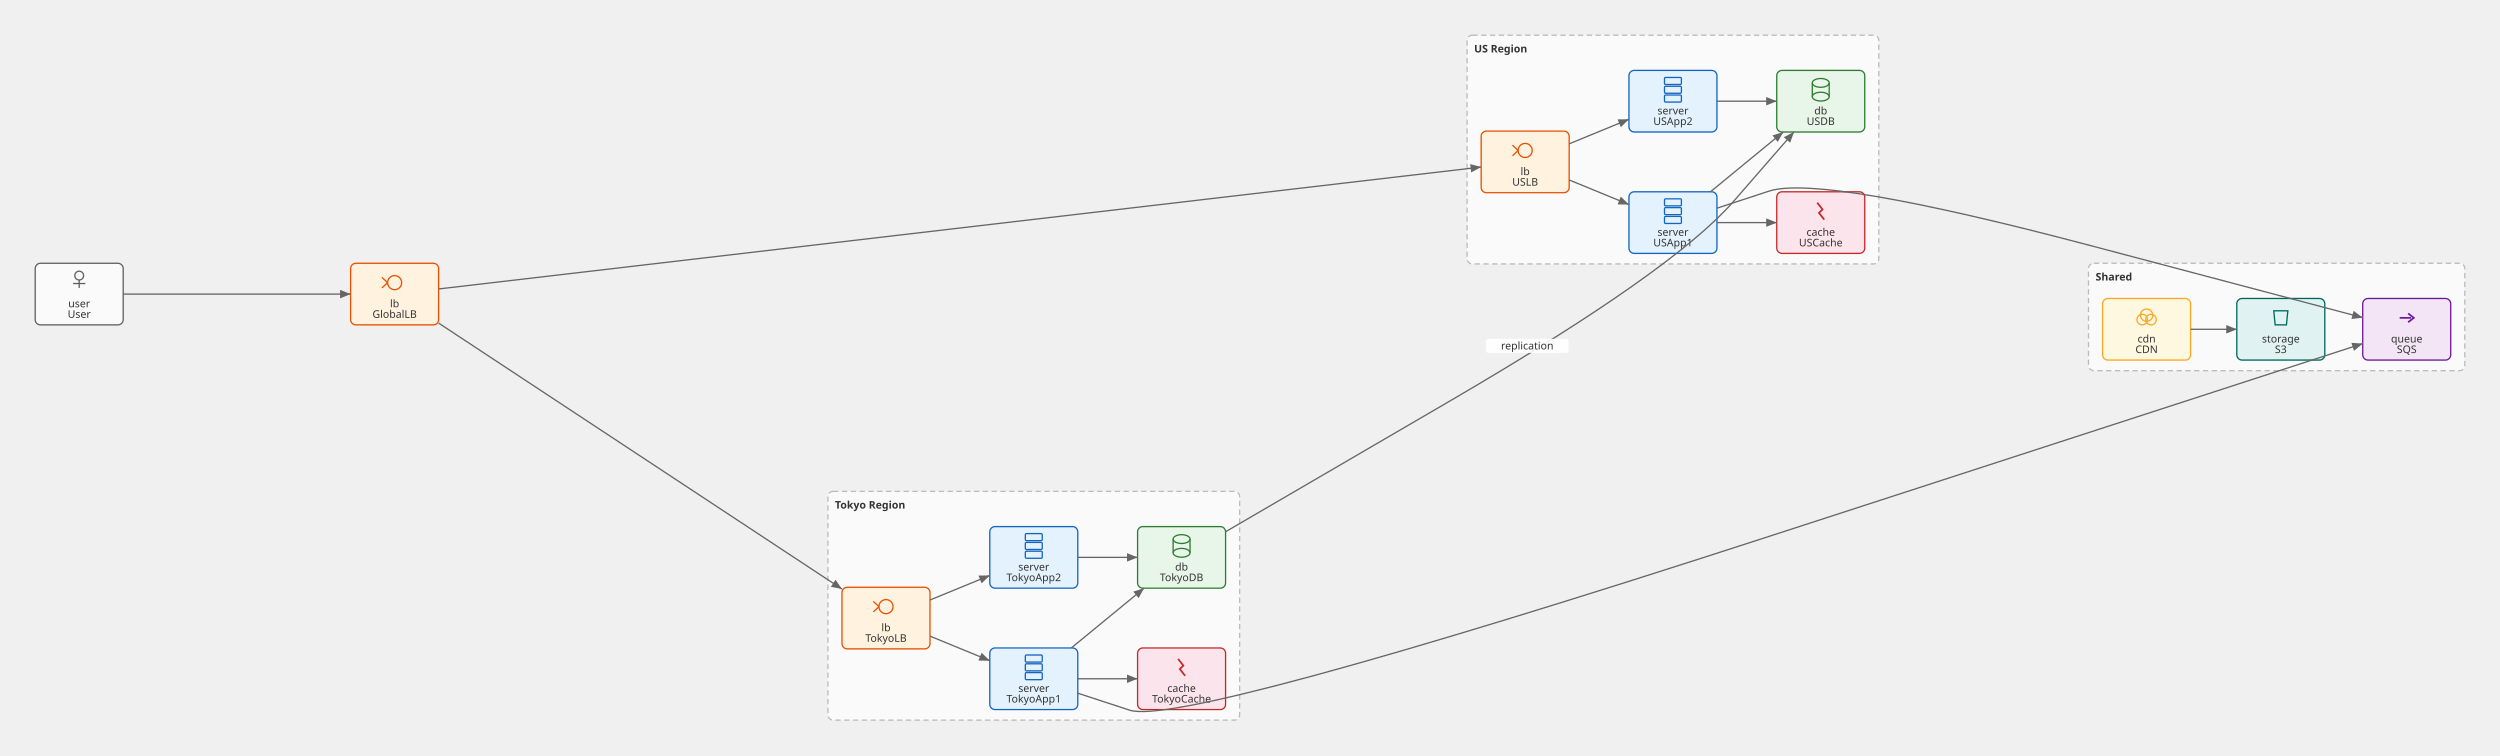
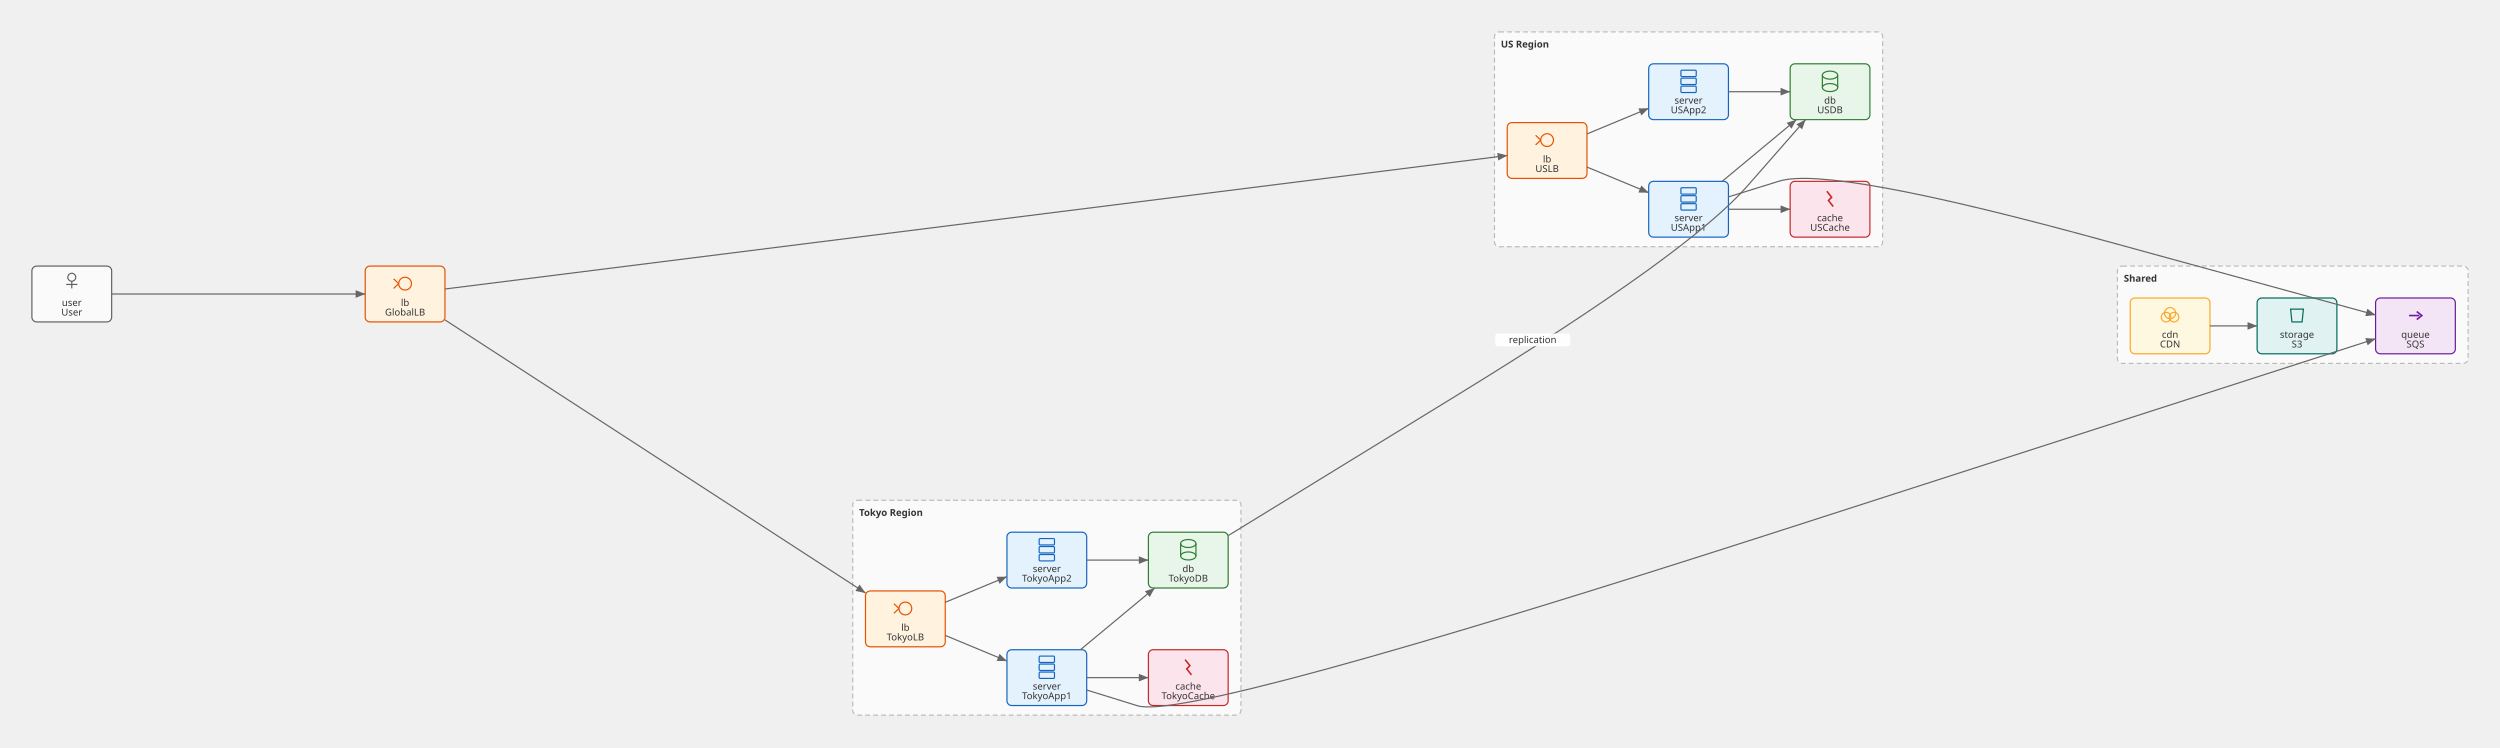
- <svg xmlns="http://www.w3.org/2000/svg" width="2840.881" height="858.318" viewBox="0 0 2840.881 858.318">
+ <svg xmlns="http://www.w3.org/2000/svg" width="3134.594" height="936.641" viewBox="0 0 3134.594 936.641">
  <style>text { font-family: sans-serif; font-size: 12px; fill: #333; }</style>
  <defs>
    <marker id="arrow" viewBox="0 0 10 10" refX="10" refY="5" markerWidth="8" markerHeight="8" orient="auto">
      <polygon points="0,1 10,5 0,9" fill="#666" />
    </marker>
  </defs>
-   <rect x="40" y="299.186" width="100" height="70" rx="6" fill="#fafafa" stroke="#616161" stroke-width="1.5" />
-   <circle cx="90" cy="313.186" r="5" fill="none" stroke="#616161" stroke-width="1.5" />
-   <line x1="90" y1="318.186" x2="90" y2="327.186" stroke="#616161" stroke-width="1.5" />
-   <line x1="83" y1="322.186" x2="97" y2="322.186" stroke="#616161" stroke-width="1.5" />
-   <text x="90" y="361.186" text-anchor="middle" font-size="11">User</text>
-   <text x="90" y="349.186" text-anchor="middle" font-size="9" fill="#616161">user</text>
-   <rect x="398.426" y="299.186" width="100" height="70" rx="6" fill="#fff3e0" stroke="#e65100" stroke-width="1.5" />
-   <circle cx="448.426" cy="321.186" r="8" fill="none" stroke="#e65100" stroke-width="1.5" />
-   <line x1="440.426" y1="321.186" x2="434.026" y2="315.186" stroke="#e65100" stroke-width="1.5" />
-   <line x1="440.426" y1="321.186" x2="434.026" y2="327.186" stroke="#e65100" stroke-width="1.5" />
-   <text x="448.426" y="361.186" text-anchor="middle" font-size="11">GlobalLB</text>
-   <text x="448.426" y="349.186" text-anchor="middle" font-size="9" fill="#e65100">lb</text>
-   <rect x="940.798" y="558.372" width="467.891" height="259.946" rx="6" fill="#fafafa" stroke="#bbb" stroke-width="1.5" stroke-dasharray="6,4" />
-   <text x="948.798" y="577.972" font-weight="bold" font-size="13">Tokyo Region</text>
-   <rect x="956.798" y="667.345" width="100" height="70" rx="6" fill="#fff3e0" stroke="#e65100" stroke-width="1.5" />
-   <circle cx="1006.798" cy="689.345" r="8" fill="none" stroke="#e65100" stroke-width="1.5" />
-   <line x1="998.798" y1="689.345" x2="992.398" y2="683.345" stroke="#e65100" stroke-width="1.5" />
-   <line x1="998.798" y1="689.345" x2="992.398" y2="695.345" stroke="#e65100" stroke-width="1.5" />
-   <text x="1006.798" y="729.345" text-anchor="middle" font-size="11">TokyoLB</text>
-   <text x="1006.798" y="717.345" text-anchor="middle" font-size="9" fill="#e65100">lb</text>
-   <rect x="1124.744" y="736.318" width="100" height="70" rx="6" fill="#e3f2fd" stroke="#1565c0" stroke-width="1.5" />
-   <rect x="1165.144" y="744.318" width="19.2" height="8" rx="1" fill="none" stroke="#1565c0" stroke-width="1.5" />
-   <rect x="1165.144" y="754.318" width="19.2" height="8" rx="1" fill="none" stroke="#1565c0" stroke-width="1.5" />
-   <rect x="1165.144" y="764.318" width="19.2" height="8" rx="1" fill="none" stroke="#1565c0" stroke-width="1.5" />
-   <text x="1174.744" y="798.318" text-anchor="middle" font-size="11">TokyoApp1</text>
-   <text x="1174.744" y="786.318" text-anchor="middle" font-size="9" fill="#1565c0">server</text>
-   <rect x="1124.744" y="598.372" width="100" height="70" rx="6" fill="#e3f2fd" stroke="#1565c0" stroke-width="1.5" />
-   <rect x="1165.144" y="606.372" width="19.2" height="8" rx="1" fill="none" stroke="#1565c0" stroke-width="1.5" />
-   <rect x="1165.144" y="616.372" width="19.2" height="8" rx="1" fill="none" stroke="#1565c0" stroke-width="1.5" />
-   <rect x="1165.144" y="626.372" width="19.2" height="8" rx="1" fill="none" stroke="#1565c0" stroke-width="1.5" />
-   <text x="1174.744" y="660.372" text-anchor="middle" font-size="11">TokyoApp2</text>
-   <text x="1174.744" y="648.372" text-anchor="middle" font-size="9" fill="#1565c0">server</text>
-   <rect x="1292.69" y="598.372" width="100" height="70" rx="6" fill="#e8f5e9" stroke="#2e7d32" stroke-width="1.5" />
-   <ellipse cx="1342.69" cy="612.572" rx="9.6" ry="5" fill="none" stroke="#2e7d32" stroke-width="1.5" />
-   <line x1="1333.09" y1="612.572" x2="1333.09" y2="628.172" stroke="#2e7d32" stroke-width="1.5" />
-   <line x1="1352.29" y1="612.572" x2="1352.29" y2="628.172" stroke="#2e7d32" stroke-width="1.5" />
-   <ellipse cx="1342.69" cy="628.172" rx="9.6" ry="5" fill="none" stroke="#2e7d32" stroke-width="1.5" />
-   <text x="1342.69" y="660.372" text-anchor="middle" font-size="11">TokyoDB</text>
-   <text x="1342.69" y="648.372" text-anchor="middle" font-size="9" fill="#2e7d32">db</text>
-   <rect x="1292.69" y="736.318" width="100" height="70" rx="6" fill="#fce4ec" stroke="#c62828" stroke-width="1.5" />
-   <polyline points="1338.69,748.718 1344.69,756.318 1340.69,760.318 1346.69,767.918" fill="none" stroke="#c62828" stroke-width="2" />
-   <text x="1342.69" y="798.318" text-anchor="middle" font-size="11">TokyoCache</text>
-   <text x="1342.69" y="786.318" text-anchor="middle" font-size="9" fill="#c62828">cache</text>
-   <rect x="1667.116" y="40" width="467.891" height="259.946" rx="6" fill="#fafafa" stroke="#bbb" stroke-width="1.5" stroke-dasharray="6,4" />
-   <text x="1675.116" y="59.6" font-weight="bold" font-size="13">US Region</text>
-   <rect x="1683.116" y="148.973" width="100" height="70" rx="6" fill="#fff3e0" stroke="#e65100" stroke-width="1.5" />
-   <circle cx="1733.116" cy="170.973" r="8" fill="none" stroke="#e65100" stroke-width="1.5" />
-   <line x1="1725.116" y1="170.973" x2="1718.716" y2="164.973" stroke="#e65100" stroke-width="1.5" />
-   <line x1="1725.116" y1="170.973" x2="1718.716" y2="176.973" stroke="#e65100" stroke-width="1.5" />
-   <text x="1733.116" y="210.973" text-anchor="middle" font-size="11">USLB</text>
-   <text x="1733.116" y="198.973" text-anchor="middle" font-size="9" fill="#e65100">lb</text>
-   <rect x="1851.062" y="217.946" width="100" height="70" rx="6" fill="#e3f2fd" stroke="#1565c0" stroke-width="1.5" />
-   <rect x="1891.462" y="225.946" width="19.2" height="8" rx="1" fill="none" stroke="#1565c0" stroke-width="1.5" />
-   <rect x="1891.462" y="235.946" width="19.2" height="8" rx="1" fill="none" stroke="#1565c0" stroke-width="1.5" />
-   <rect x="1891.462" y="245.946" width="19.2" height="8" rx="1" fill="none" stroke="#1565c0" stroke-width="1.5" />
-   <text x="1901.062" y="279.946" text-anchor="middle" font-size="11">USApp1</text>
-   <text x="1901.062" y="267.946" text-anchor="middle" font-size="9" fill="#1565c0">server</text>
-   <rect x="1851.062" y="80" width="100" height="70" rx="6" fill="#e3f2fd" stroke="#1565c0" stroke-width="1.5" />
-   <rect x="1891.462" y="88" width="19.2" height="8" rx="1" fill="none" stroke="#1565c0" stroke-width="1.5" />
-   <rect x="1891.462" y="98" width="19.2" height="8" rx="1" fill="none" stroke="#1565c0" stroke-width="1.5" />
-   <rect x="1891.462" y="108" width="19.2" height="8" rx="1" fill="none" stroke="#1565c0" stroke-width="1.5" />
-   <text x="1901.062" y="142" text-anchor="middle" font-size="11">USApp2</text>
-   <text x="1901.062" y="130" text-anchor="middle" font-size="9" fill="#1565c0">server</text>
-   <rect x="2019.007" y="80" width="100" height="70" rx="6" fill="#e8f5e9" stroke="#2e7d32" stroke-width="1.5" />
-   <ellipse cx="2069.007" cy="94.2" rx="9.6" ry="5" fill="none" stroke="#2e7d32" stroke-width="1.5" />
-   <line x1="2059.407" y1="94.2" x2="2059.407" y2="109.8" stroke="#2e7d32" stroke-width="1.5" />
-   <line x1="2078.607" y1="94.2" x2="2078.607" y2="109.8" stroke="#2e7d32" stroke-width="1.5" />
-   <ellipse cx="2069.007" cy="109.8" rx="9.6" ry="5" fill="none" stroke="#2e7d32" stroke-width="1.5" />
-   <text x="2069.007" y="142" text-anchor="middle" font-size="11">USDB</text>
-   <text x="2069.007" y="130" text-anchor="middle" font-size="9" fill="#2e7d32">db</text>
-   <rect x="2019.007" y="217.946" width="100" height="70" rx="6" fill="#fce4ec" stroke="#c62828" stroke-width="1.5" />
-   <polyline points="2065.007,230.346 2071.007,237.946 2067.007,241.946 2073.007,249.546" fill="none" stroke="#c62828" stroke-width="2" />
-   <text x="2069.007" y="279.946" text-anchor="middle" font-size="11">USCache</text>
-   <text x="2069.007" y="267.946" text-anchor="middle" font-size="9" fill="#c62828">cache</text>
-   <rect x="2373.285" y="299.186" width="427.595" height="122" rx="6" fill="#fafafa" stroke="#bbb" stroke-width="1.5" stroke-dasharray="6,4" />
-   <text x="2381.285" y="318.786" font-weight="bold" font-size="13">Shared</text>
-   <rect x="2389.285" y="339.186" width="100" height="70" rx="6" fill="#fff8e1" stroke="#f9a825" stroke-width="1.5" />
-   <circle cx="2434.285" cy="363.186" r="6" fill="none" stroke="#f9a825" stroke-width="1.5" />
-   <circle cx="2439.285" cy="358.186" r="7" fill="none" stroke="#f9a825" stroke-width="1.5" />
-   <circle cx="2444.285" cy="363.186" r="6" fill="none" stroke="#f9a825" stroke-width="1.5" />
-   <text x="2439.285" y="401.186" text-anchor="middle" font-size="11">CDN</text>
-   <text x="2439.285" y="389.186" text-anchor="middle" font-size="9" fill="#f9a825">cdn</text>
-   <rect x="2541.795" y="339.186" width="100" height="70" rx="6" fill="#e0f2f1" stroke="#00695c" stroke-width="1.5" />
-   <path d="M2583.795,353.186 L2599.795,353.186 L2598.195,369.186 L2585.395,369.186 Z" fill="none" stroke="#00695c" stroke-width="1.5" />
-   <text x="2591.795" y="401.186" text-anchor="middle" font-size="11">S3</text>
-   <text x="2591.795" y="389.186" text-anchor="middle" font-size="9" fill="#00695c">storage</text>
-   <rect x="2684.881" y="339.186" width="100" height="70" rx="6" fill="#f3e5f5" stroke="#6a1b9a" stroke-width="1.5" />
-   <line x1="2726.881" y1="361.186" x2="2739.681" y2="361.186" stroke="#6a1b9a" stroke-width="2" />
-   <polyline points="2736.481,356.186 2742.881,361.186 2736.481,366.186" fill="none" stroke="#6a1b9a" stroke-width="2" />
-   <text x="2734.881" y="401.186" text-anchor="middle" font-size="11">SQS</text>
-   <text x="2734.881" y="389.186" text-anchor="middle" font-size="9" fill="#6a1b9a">queue</text>
-   <path d="M140,334.186 L398.426,334.186" fill="none" stroke="#666" stroke-width="1.5" marker-end="url(#arrow)" />
-   <path d="M498.426,367.153 L956.798,669.378" fill="none" stroke="#666" stroke-width="1.5" marker-end="url(#arrow)" />
-   <path d="M498.426,328.34 L1683.116,189.819" fill="none" stroke="#666" stroke-width="1.5" marker-end="url(#arrow)" />
-   <path d="M1056.798,722.879 L1124.744,750.783" fill="none" stroke="#666" stroke-width="1.5" marker-end="url(#arrow)" />
-   <path d="M1056.798,681.811 L1124.744,653.906" fill="none" stroke="#666" stroke-width="1.5" marker-end="url(#arrow)" />
-   <path d="M1217.356,736.318 L1300.078,668.372" fill="none" stroke="#666" stroke-width="1.5" marker-end="url(#arrow)" />
-   <path d="M1224.744,633.372 L1292.69,633.372" fill="none" stroke="#666" stroke-width="1.5" marker-end="url(#arrow)" />
-   <path d="M1224.744,771.318 L1292.69,771.318" fill="none" stroke="#666" stroke-width="1.5" marker-end="url(#arrow)" />
-   <path d="M1783.116,204.507 L1851.062,232.411" fill="none" stroke="#666" stroke-width="1.5" marker-end="url(#arrow)" />
-   <path d="M1783.116,163.439 L1851.062,135.534" fill="none" stroke="#666" stroke-width="1.5" marker-end="url(#arrow)" />
-   <path d="M1943.673,217.946 L2026.395,150" fill="none" stroke="#666" stroke-width="1.5" marker-end="url(#arrow)" />
-   <path d="M1951.062,115 L2019.007,115" fill="none" stroke="#666" stroke-width="1.5" marker-end="url(#arrow)" />
-   <path d="M1951.062,252.946 L2019.007,252.946" fill="none" stroke="#666" stroke-width="1.5" marker-end="url(#arrow)" />
-   <path d="M1392.69,604.231 L1646.876,456.088 Q1901.062,307.946 1969.802,228.973 L2038.542,150" fill="none" stroke="#666" stroke-width="1.5" marker-end="url(#arrow)" />
-   <rect x="1688.485" y="385.077" width="94" height="16" rx="3" fill="white" opacity="0.9" />
-   <text x="1735.485" y="397.077" text-anchor="middle" font-size="11" fill="#666">replication</text>
-   <path d="M2489.285,374.186 L2541.795,374.186" fill="none" stroke="#666" stroke-width="1.5" marker-end="url(#arrow)" />
-   <path d="M1224.744,787.692 L1283.717,807.005 Q1342.69,826.318 2013.785,608.371 L2684.881,390.424" fill="none" stroke="#666" stroke-width="1.5" marker-end="url(#arrow)" />
-   <path d="M1951.062,236.571 L2010.034,217.258 Q2069.007,197.946 2376.944,279.449 L2684.881,360.952" fill="none" stroke="#666" stroke-width="1.5" marker-end="url(#arrow)" />
+   <rect x="40" y="333.637" width="100" height="70" rx="6" fill="#fafafa" stroke="#616161" stroke-width="1.5" />
+   <circle cx="90" cy="347.637" r="5" fill="none" stroke="#616161" stroke-width="1.5" />
+   <line x1="90" y1="352.637" x2="90" y2="361.637" stroke="#616161" stroke-width="1.5" />
+   <line x1="83" y1="356.637" x2="97" y2="356.637" stroke="#616161" stroke-width="1.5" />
+   <text x="90" y="395.637" text-anchor="middle" font-size="11">User</text>
+   <text x="90" y="383.637" text-anchor="middle" font-size="9" fill="#616161">user</text>
+   <rect x="457.908" y="333.637" width="100" height="70" rx="6" fill="#fff3e0" stroke="#e65100" stroke-width="1.5" />
+   <circle cx="507.908" cy="355.637" r="8" fill="none" stroke="#e65100" stroke-width="1.5" />
+   <line x1="499.908" y1="355.637" x2="493.508" y2="349.637" stroke="#e65100" stroke-width="1.5" />
+   <line x1="499.908" y1="355.637" x2="493.508" y2="361.637" stroke="#e65100" stroke-width="1.5" />
+   <text x="507.908" y="395.637" text-anchor="middle" font-size="11">GlobalLB</text>
+   <text x="507.908" y="383.637" text-anchor="middle" font-size="9" fill="#e65100">lb</text>
+   <rect x="1069.182" y="627.274" width="486.733" height="269.367" rx="6" fill="#fafafa" stroke="#bbb" stroke-width="1.5" stroke-dasharray="6,4" />
+   <text x="1077.182" y="646.874" font-weight="bold" font-size="13">Tokyo Region</text>
+   <rect x="1085.182" y="740.958" width="100" height="70" rx="6" fill="#fff3e0" stroke="#e65100" stroke-width="1.5" />
+   <circle cx="1135.182" cy="762.958" r="8" fill="none" stroke="#e65100" stroke-width="1.5" />
+   <line x1="1127.182" y1="762.958" x2="1120.782" y2="756.958" stroke="#e65100" stroke-width="1.5" />
+   <line x1="1127.182" y1="762.958" x2="1120.782" y2="768.958" stroke="#e65100" stroke-width="1.5" />
+   <text x="1135.182" y="802.958" text-anchor="middle" font-size="11">TokyoLB</text>
+   <text x="1135.182" y="790.958" text-anchor="middle" font-size="9" fill="#e65100">lb</text>
+   <rect x="1262.549" y="814.641" width="100" height="70" rx="6" fill="#e3f2fd" stroke="#1565c0" stroke-width="1.5" />
+   <rect x="1302.949" y="822.641" width="19.2" height="8" rx="1" fill="none" stroke="#1565c0" stroke-width="1.5" />
+   <rect x="1302.949" y="832.641" width="19.2" height="8" rx="1" fill="none" stroke="#1565c0" stroke-width="1.5" />
+   <rect x="1302.949" y="842.641" width="19.2" height="8" rx="1" fill="none" stroke="#1565c0" stroke-width="1.5" />
+   <text x="1312.549" y="876.641" text-anchor="middle" font-size="11">TokyoApp1</text>
+   <text x="1312.549" y="864.641" text-anchor="middle" font-size="9" fill="#1565c0">server</text>
+   <rect x="1262.549" y="667.274" width="100" height="70" rx="6" fill="#e3f2fd" stroke="#1565c0" stroke-width="1.5" />
+   <rect x="1302.949" y="675.274" width="19.2" height="8" rx="1" fill="none" stroke="#1565c0" stroke-width="1.5" />
+   <rect x="1302.949" y="685.274" width="19.2" height="8" rx="1" fill="none" stroke="#1565c0" stroke-width="1.5" />
+   <rect x="1302.949" y="695.274" width="19.2" height="8" rx="1" fill="none" stroke="#1565c0" stroke-width="1.5" />
+   <text x="1312.549" y="729.274" text-anchor="middle" font-size="11">TokyoApp2</text>
+   <text x="1312.549" y="717.274" text-anchor="middle" font-size="9" fill="#1565c0">server</text>
+   <rect x="1439.916" y="667.274" width="100" height="70" rx="6" fill="#e8f5e9" stroke="#2e7d32" stroke-width="1.5" />
+   <ellipse cx="1489.916" cy="681.474" rx="9.6" ry="5" fill="none" stroke="#2e7d32" stroke-width="1.5" />
+   <line x1="1480.316" y1="681.474" x2="1480.316" y2="697.074" stroke="#2e7d32" stroke-width="1.5" />
+   <line x1="1499.516" y1="681.474" x2="1499.516" y2="697.074" stroke="#2e7d32" stroke-width="1.5" />
+   <ellipse cx="1489.916" cy="697.074" rx="9.6" ry="5" fill="none" stroke="#2e7d32" stroke-width="1.5" />
+   <text x="1489.916" y="729.274" text-anchor="middle" font-size="11">TokyoDB</text>
+   <text x="1489.916" y="717.274" text-anchor="middle" font-size="9" fill="#2e7d32">db</text>
+   <rect x="1439.916" y="814.641" width="100" height="70" rx="6" fill="#fce4ec" stroke="#c62828" stroke-width="1.5" />
+   <polyline points="1485.916,827.041 1491.916,834.641 1487.916,838.641 1493.916,846.241" fill="none" stroke="#c62828" stroke-width="2" />
+   <text x="1489.916" y="876.641" text-anchor="middle" font-size="11">TokyoCache</text>
+   <text x="1489.916" y="864.641" text-anchor="middle" font-size="9" fill="#c62828">cache</text>
+   <rect x="1873.823" y="40" width="486.733" height="269.367" rx="6" fill="#fafafa" stroke="#bbb" stroke-width="1.5" stroke-dasharray="6,4" />
+   <text x="1881.823" y="59.6" font-weight="bold" font-size="13">US Region</text>
+   <rect x="1889.823" y="153.683" width="100" height="70" rx="6" fill="#fff3e0" stroke="#e65100" stroke-width="1.5" />
+   <circle cx="1939.823" cy="175.683" r="8" fill="none" stroke="#e65100" stroke-width="1.5" />
+   <line x1="1931.823" y1="175.683" x2="1925.423" y2="169.683" stroke="#e65100" stroke-width="1.5" />
+   <line x1="1931.823" y1="175.683" x2="1925.423" y2="181.683" stroke="#e65100" stroke-width="1.5" />
+   <text x="1939.823" y="215.683" text-anchor="middle" font-size="11">USLB</text>
+   <text x="1939.823" y="203.683" text-anchor="middle" font-size="9" fill="#e65100">lb</text>
+   <rect x="2067.19" y="227.367" width="100" height="70" rx="6" fill="#e3f2fd" stroke="#1565c0" stroke-width="1.5" />
+   <rect x="2107.59" y="235.367" width="19.2" height="8" rx="1" fill="none" stroke="#1565c0" stroke-width="1.5" />
+   <rect x="2107.59" y="245.367" width="19.2" height="8" rx="1" fill="none" stroke="#1565c0" stroke-width="1.5" />
+   <rect x="2107.59" y="255.367" width="19.2" height="8" rx="1" fill="none" stroke="#1565c0" stroke-width="1.5" />
+   <text x="2117.19" y="289.367" text-anchor="middle" font-size="11">USApp1</text>
+   <text x="2117.19" y="277.367" text-anchor="middle" font-size="9" fill="#1565c0">server</text>
+   <rect x="2067.19" y="80" width="100" height="70" rx="6" fill="#e3f2fd" stroke="#1565c0" stroke-width="1.5" />
+   <rect x="2107.59" y="88" width="19.2" height="8" rx="1" fill="none" stroke="#1565c0" stroke-width="1.5" />
+   <rect x="2107.59" y="98" width="19.2" height="8" rx="1" fill="none" stroke="#1565c0" stroke-width="1.5" />
+   <rect x="2107.59" y="108" width="19.2" height="8" rx="1" fill="none" stroke="#1565c0" stroke-width="1.5" />
+   <text x="2117.19" y="142" text-anchor="middle" font-size="11">USApp2</text>
+   <text x="2117.19" y="130" text-anchor="middle" font-size="9" fill="#1565c0">server</text>
+   <rect x="2244.557" y="80" width="100" height="70" rx="6" fill="#e8f5e9" stroke="#2e7d32" stroke-width="1.5" />
+   <ellipse cx="2294.557" cy="94.2" rx="9.6" ry="5" fill="none" stroke="#2e7d32" stroke-width="1.5" />
+   <line x1="2284.957" y1="94.2" x2="2284.957" y2="109.8" stroke="#2e7d32" stroke-width="1.5" />
+   <line x1="2304.157" y1="94.2" x2="2304.157" y2="109.8" stroke="#2e7d32" stroke-width="1.5" />
+   <ellipse cx="2294.557" cy="109.8" rx="9.6" ry="5" fill="none" stroke="#2e7d32" stroke-width="1.5" />
+   <text x="2294.557" y="142" text-anchor="middle" font-size="11">USDB</text>
+   <text x="2294.557" y="130" text-anchor="middle" font-size="9" fill="#2e7d32">db</text>
+   <rect x="2244.557" y="227.367" width="100" height="70" rx="6" fill="#fce4ec" stroke="#c62828" stroke-width="1.5" />
+   <polyline points="2290.557,239.767 2296.557,247.367 2292.557,251.367 2298.557,258.967" fill="none" stroke="#c62828" stroke-width="2" />
+   <text x="2294.557" y="289.367" text-anchor="middle" font-size="11">USCache</text>
+   <text x="2294.557" y="277.367" text-anchor="middle" font-size="9" fill="#c62828">cache</text>
+   <rect x="2654.93" y="333.637" width="439.664" height="122" rx="6" fill="#fafafa" stroke="#bbb" stroke-width="1.5" stroke-dasharray="6,4" />
+   <text x="2662.93" y="353.237" font-weight="bold" font-size="13">Shared</text>
+   <rect x="2670.93" y="373.637" width="100" height="70" rx="6" fill="#fff8e1" stroke="#f9a825" stroke-width="1.5" />
+   <circle cx="2715.93" cy="397.637" r="6" fill="none" stroke="#f9a825" stroke-width="1.5" />
+   <circle cx="2720.93" cy="392.637" r="7" fill="none" stroke="#f9a825" stroke-width="1.5" />
+   <circle cx="2725.93" cy="397.637" r="6" fill="none" stroke="#f9a825" stroke-width="1.5" />
+   <text x="2720.93" y="435.637" text-anchor="middle" font-size="11">CDN</text>
+   <text x="2720.93" y="423.637" text-anchor="middle" font-size="9" fill="#f9a825">cdn</text>
+   <rect x="2830.069" y="373.637" width="100" height="70" rx="6" fill="#e0f2f1" stroke="#00695c" stroke-width="1.5" />
+   <path d="M2872.069,387.637 L2888.069,387.637 L2886.469,403.637 L2873.669,403.637 Z" fill="none" stroke="#00695c" stroke-width="1.5" />
+   <text x="2880.069" y="435.637" text-anchor="middle" font-size="11">S3</text>
+   <text x="2880.069" y="423.637" text-anchor="middle" font-size="9" fill="#00695c">storage</text>
+   <rect x="2978.594" y="373.637" width="100" height="70" rx="6" fill="#f3e5f5" stroke="#6a1b9a" stroke-width="1.5" />
+   <line x1="3020.594" y1="395.637" x2="3033.394" y2="395.637" stroke="#6a1b9a" stroke-width="2" />
+   <polyline points="3030.194,390.637 3036.594,395.637 3030.194,400.637" fill="none" stroke="#6a1b9a" stroke-width="2" />
+   <text x="3028.594" y="435.637" text-anchor="middle" font-size="11">SQS</text>
+   <text x="3028.594" y="423.637" text-anchor="middle" font-size="9" fill="#6a1b9a">queue</text>
+   <path d="M140,368.637 L457.908,368.637" fill="none" stroke="#666" stroke-width="1.5" marker-end="url(#arrow)" />
+   <path d="M557.908,401.105 L1085.182,743.49" fill="none" stroke="#666" stroke-width="1.5" marker-end="url(#arrow)" />
+   <path d="M557.908,362.354 L1889.823,194.967" fill="none" stroke="#666" stroke-width="1.5" marker-end="url(#arrow)" />
+   <path d="M1185.182,796.729 L1262.549,828.87" fill="none" stroke="#666" stroke-width="1.5" marker-end="url(#arrow)" />
+   <path d="M1185.182,755.186 L1262.549,723.046" fill="none" stroke="#666" stroke-width="1.5" marker-end="url(#arrow)" />
+   <path d="M1354.674,814.641 L1447.79,737.274" fill="none" stroke="#666" stroke-width="1.5" marker-end="url(#arrow)" />
+   <path d="M1362.549,702.274 L1439.916,702.274" fill="none" stroke="#666" stroke-width="1.5" marker-end="url(#arrow)" />
+   <path d="M1362.549,849.641 L1439.916,849.641" fill="none" stroke="#666" stroke-width="1.5" marker-end="url(#arrow)" />
+   <path d="M1989.823,209.455 L2067.19,241.595" fill="none" stroke="#666" stroke-width="1.5" marker-end="url(#arrow)" />
+   <path d="M1989.823,167.912 L2067.19,135.771" fill="none" stroke="#666" stroke-width="1.5" marker-end="url(#arrow)" />
+   <path d="M2159.315,227.367 L2252.432,150" fill="none" stroke="#666" stroke-width="1.5" marker-end="url(#arrow)" />
+   <path d="M2167.19,115 L2244.557,115" fill="none" stroke="#666" stroke-width="1.5" marker-end="url(#arrow)" />
+   <path d="M2167.19,262.367 L2244.557,262.367" fill="none" stroke="#666" stroke-width="1.5" marker-end="url(#arrow)" />
+   <path d="M1539.916,671.593 L1828.553,494.48 Q2117.19,317.367 2190.535,233.683 L2263.88,150" fill="none" stroke="#666" stroke-width="1.5" marker-end="url(#arrow)" />
+   <rect x="1874.732" y="418.129" width="94" height="16" rx="3" fill="white" opacity="0.9" />
+   <text x="1921.732" y="430.129" text-anchor="middle" font-size="11" fill="#666">replication</text>
+   <path d="M2770.93,408.637 L2830.069,408.637" fill="none" stroke="#666" stroke-width="1.5" marker-end="url(#arrow)" />
+   <path d="M1362.549,865.146 L1426.232,884.893 Q1489.916,904.641 2234.255,664.698 L2978.594,424.755" fill="none" stroke="#666" stroke-width="1.5" marker-end="url(#arrow)" />
+   <path d="M2167.19,246.862 L2230.873,227.114 Q2294.557,207.367 2636.575,301.147 L2978.594,394.927" fill="none" stroke="#666" stroke-width="1.5" marker-end="url(#arrow)" />
</svg>
